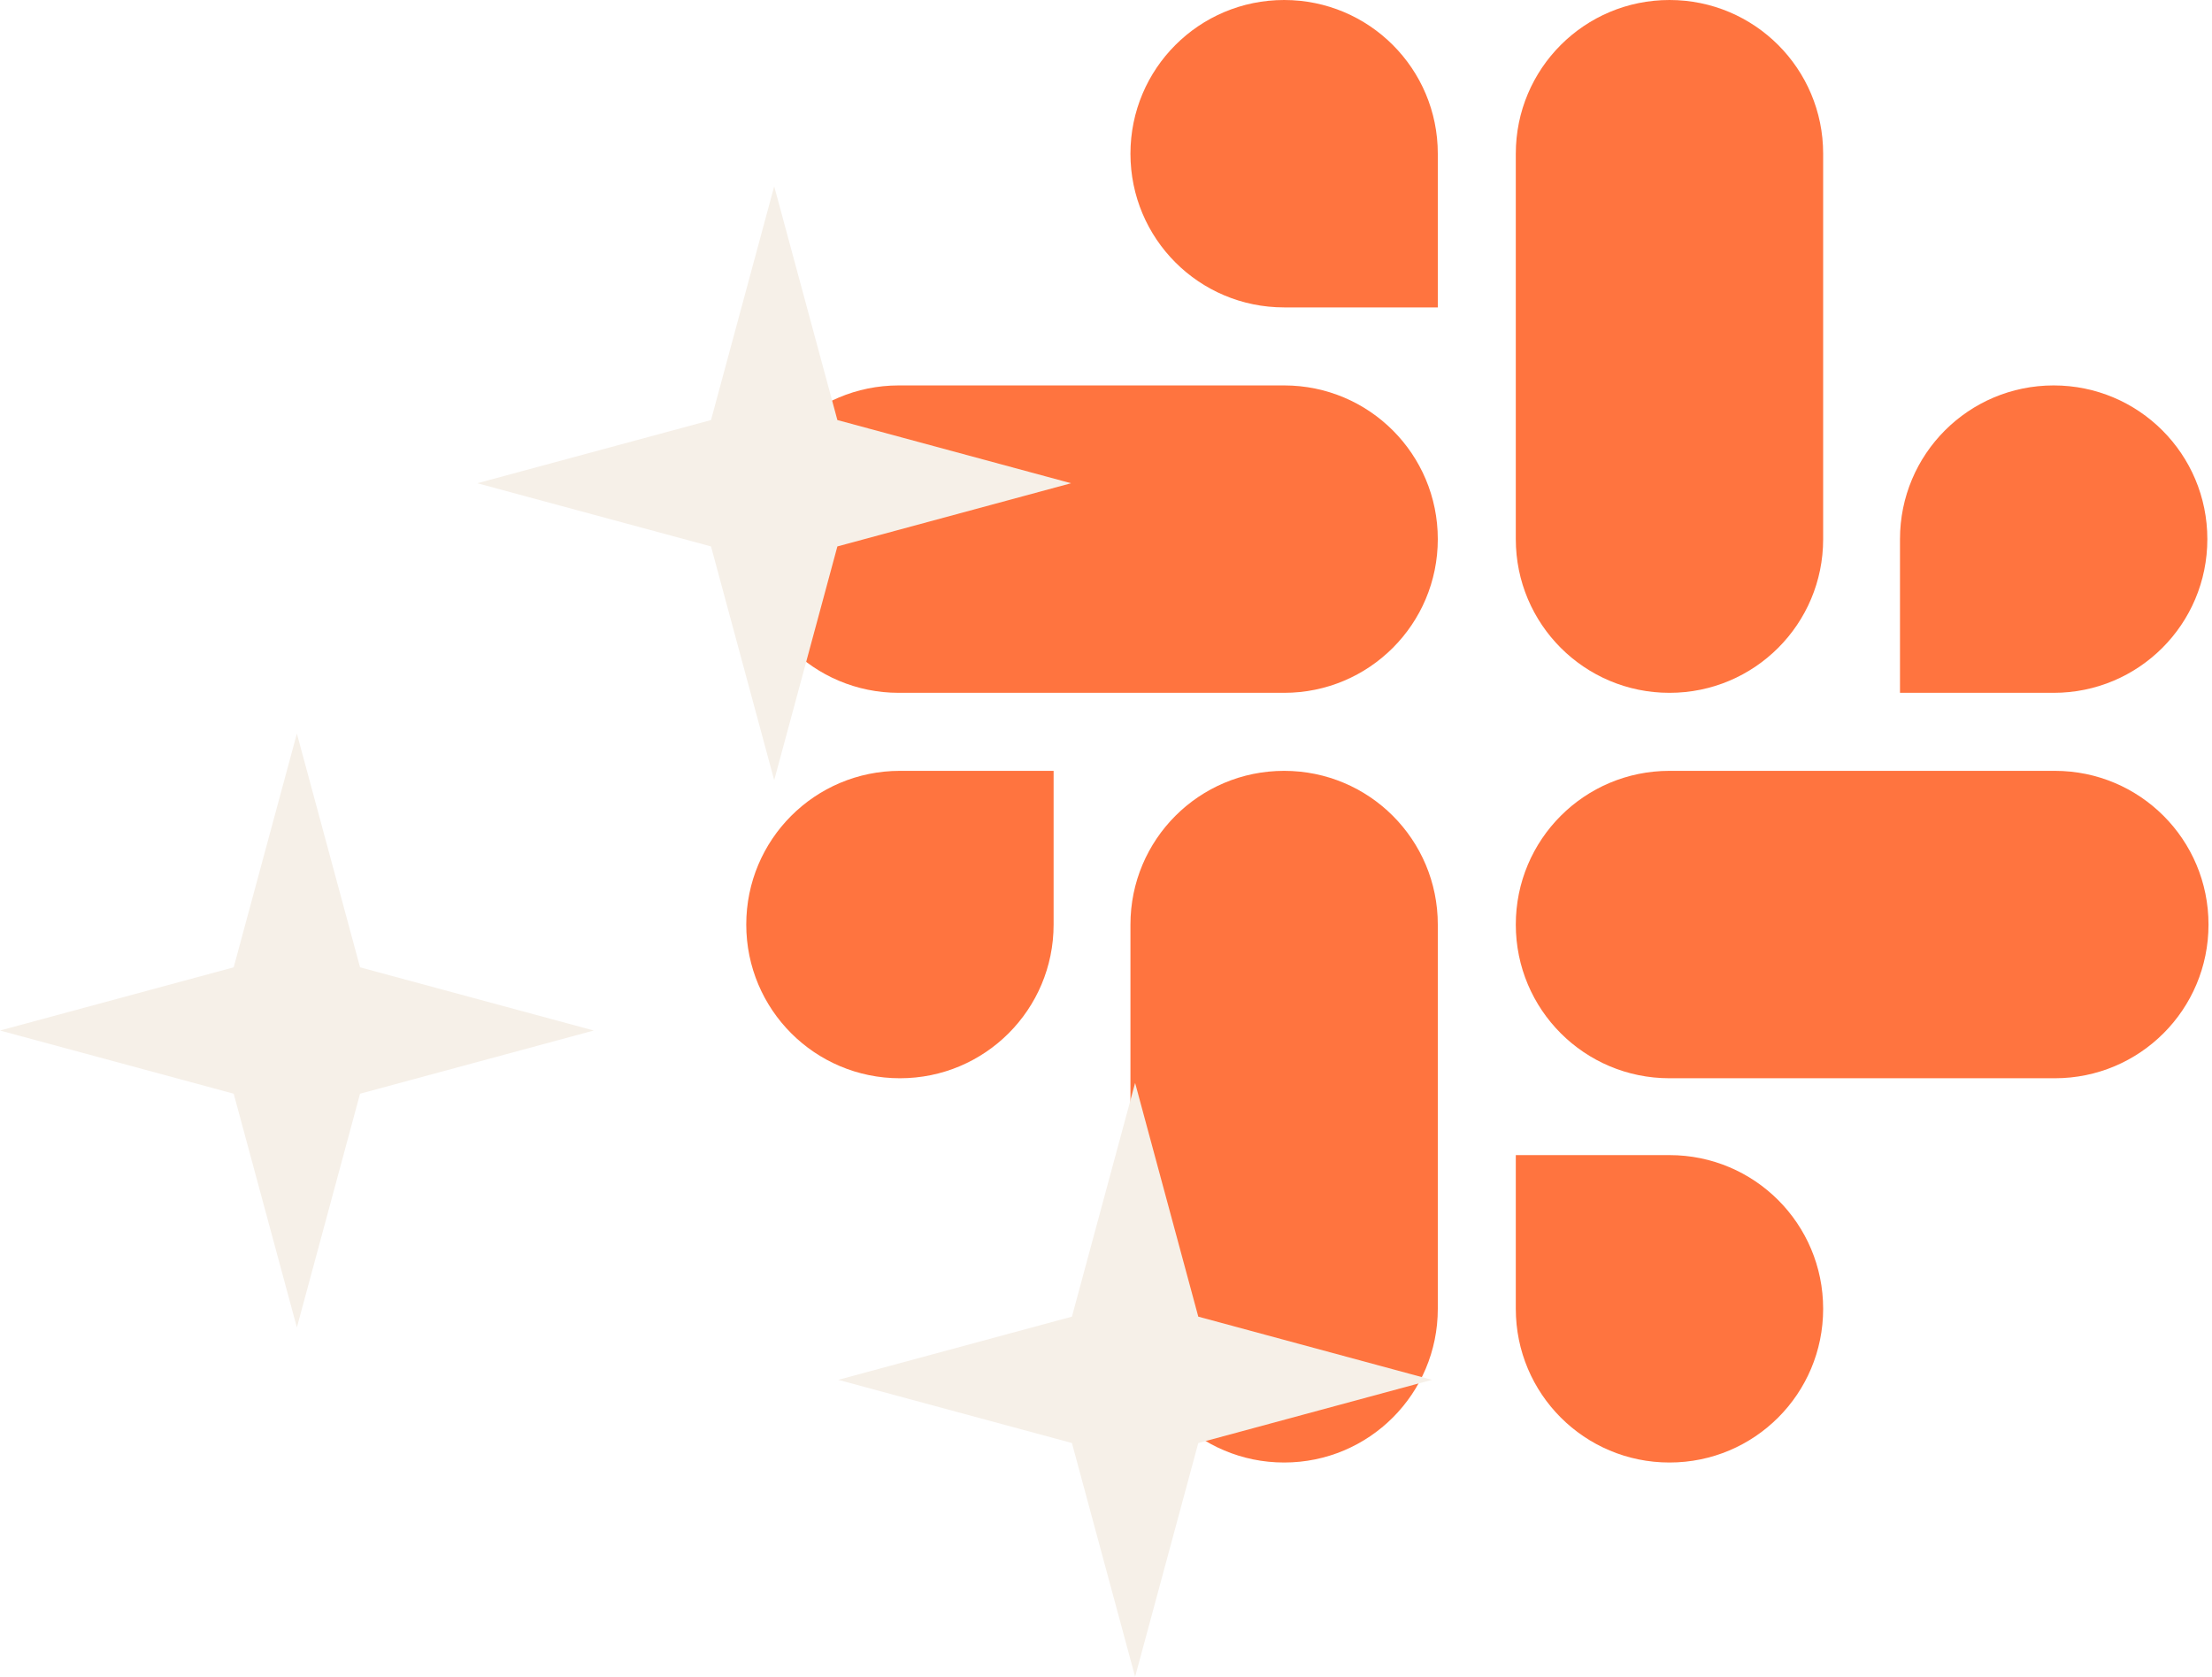
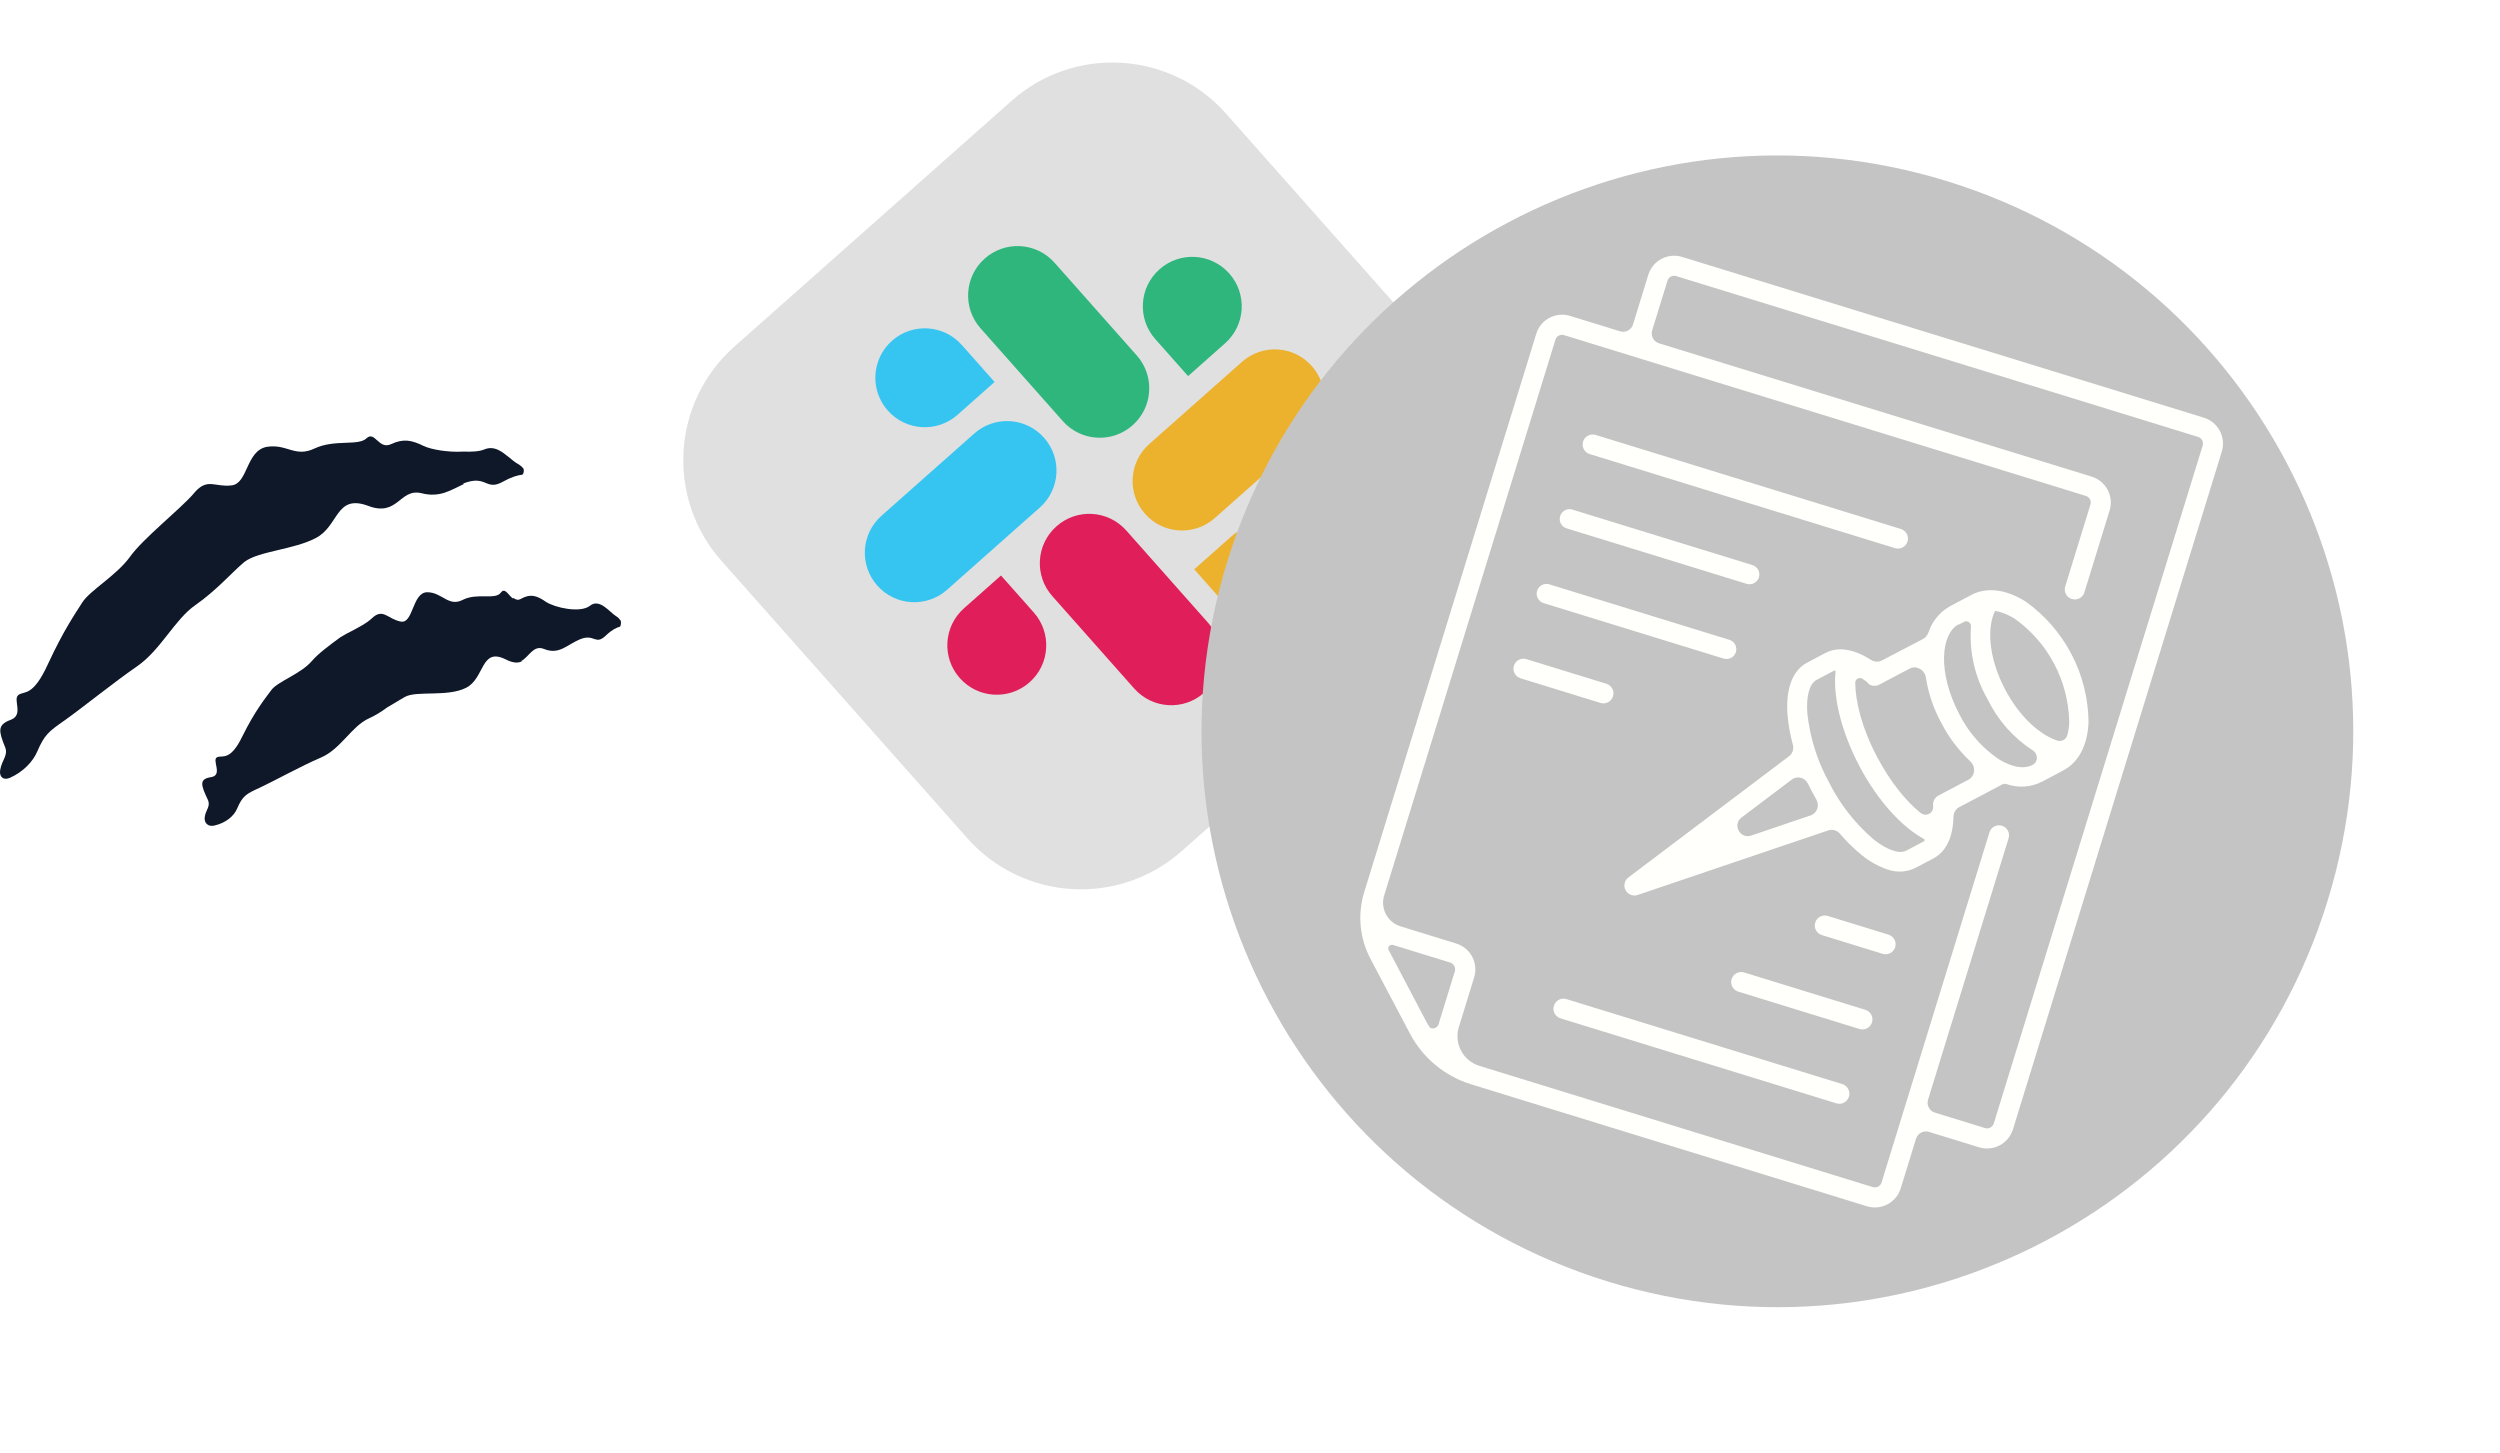
- <svg xmlns="http://www.w3.org/2000/svg" width="190" height="144" viewBox="0 0 190 144" fill="none">
-   <path d="M90.5 79.4C90.5 86.7 84.6 92.6 77.3 92.6C70 92.6 64.1 86.7 64.1 79.4C64.1 72.1 70 66.2 77.3 66.2H90.5V79.4ZM97.1 79.4C97.1 72.1 103 66.2 110.3 66.2C117.6 66.2 123.5 72.1 123.5 79.4V112.4C123.5 119.7 117.6 125.6 110.3 125.6C103 125.6 97.1 119.7 97.1 112.4V79.4Z" fill="#FF743F" />
-   <path d="M110.3 26.4C103 26.4 97.1 20.5 97.1 13.2C97.1 5.9 103 0 110.3 0C117.6 0 123.5 5.9 123.5 13.2V26.4H110.3ZM110.3 33.1C117.6 33.1 123.5 39 123.5 46.3C123.5 53.6 117.6 59.5 110.3 59.5H77.2C69.9 59.5 64 53.6 64 46.3C64 39 69.9 33.1 77.2 33.1H110.3Z" fill="#FF743F" />
-   <path d="M163.2 46.3C163.2 39 169.1 33.1 176.4 33.1C183.7 33.1 189.6 39 189.6 46.3C189.6 53.6 183.7 59.5 176.4 59.5H163.2V46.3ZM156.6 46.3C156.6 53.6 150.7 59.5 143.4 59.5C136.1 59.5 130.2 53.6 130.2 46.3V13.2C130.2 5.9 136.1 0 143.4 0C150.7 0 156.6 5.9 156.6 13.2V46.3Z" fill="#FF743F" />
-   <path d="M143.4 99.2C150.7 99.2 156.6 105.1 156.6 112.4C156.6 119.7 150.7 125.6 143.4 125.6C136.1 125.6 130.2 119.7 130.2 112.4V99.2H143.4ZM143.4 92.6C136.1 92.6 130.2 86.7 130.2 79.4C130.2 72.1 136.1 66.2 143.4 66.2H176.5C183.8 66.2 189.7 72.1 189.7 79.4C189.7 86.7 183.8 92.6 176.5 92.6H143.4Z" fill="#FF743F" />
-   <path d="M25.5 63L30.927 83.073L51 88.5L30.927 93.927L25.5 114L20.073 93.927L0 88.5L20.073 83.073L25.5 63Z" fill="#F6F0E8" />
-   <path d="M66.5 16L71.927 36.073L92 41.5L71.927 46.927L66.5 67L61.073 46.927L41 41.5L61.073 36.073L66.5 16Z" fill="#F6F0E8" />
-   <path d="M97.5 93L102.927 113.073L123 118.5L102.927 123.927L97.5 144L92.073 123.927L72 118.5L92.073 113.073L97.5 93Z" fill="#F6F0E8" />
+ <svg xmlns="http://www.w3.org/2000/svg" width="482" height="280" viewBox="0 0 482 280" fill="none">
+   <rect x="119.682" y="86.239" width="130" height="130" rx="29.279" transform="rotate(-41.5576 119.682 86.2385)" fill="#E0E0E0" />
+   <path d="M199.313 118.088C202.81 122.032 202.448 128.046 198.504 131.543C194.56 135.04 188.546 134.678 185.049 130.733C181.552 126.789 181.914 120.775 185.858 117.278L192.991 110.955L199.313 118.088ZM202.88 114.926C199.383 110.982 199.745 104.968 203.689 101.471C207.633 97.974 213.647 98.336 217.144 102.28L232.952 120.111C236.448 124.055 236.087 130.069 232.142 133.566C228.198 137.063 222.184 136.701 218.687 132.757L202.88 114.926Z" fill="#E01E5A" />
+   <path d="M184.624 79.966C180.68 83.463 174.666 83.101 171.169 79.156C167.672 75.212 168.034 69.198 171.979 65.701C175.923 62.205 181.937 62.566 185.434 66.511L191.757 73.643L184.624 79.966ZM187.834 83.586C191.778 80.089 197.792 80.451 201.289 84.395C204.786 88.34 204.424 94.354 200.48 97.851L182.595 113.706C178.65 117.203 172.636 116.841 169.14 112.897C165.643 108.952 166.005 102.938 169.949 99.441L187.834 83.586Z" fill="#36C5F0" />
+   <path d="M222.74 65.379C219.243 61.434 219.605 55.42 223.549 51.923C227.494 48.427 233.508 48.788 237.005 52.733C240.501 56.677 240.14 62.691 236.195 66.188L229.063 72.511L222.74 65.379ZM219.174 68.54C222.671 72.485 222.309 78.499 218.364 81.995C214.42 85.492 208.406 85.13 204.909 81.186L189.054 63.301C185.557 59.357 185.919 53.343 189.863 49.846C193.808 46.349 199.822 46.711 203.319 50.655L219.174 68.54Z" fill="#2EB67D" />
+   <path d="M237.381 103.446C241.326 99.95 247.34 100.311 250.836 104.256C254.333 108.2 253.971 114.214 250.027 117.711C246.083 121.208 240.069 120.846 236.572 116.902L230.249 109.769L237.381 103.446ZM234.22 99.88C230.275 103.377 224.261 103.015 220.764 99.071C217.268 95.126 217.629 89.112 221.574 85.616L239.459 69.76C243.403 66.264 249.417 66.625 252.914 70.57C256.411 74.514 256.049 80.528 252.104 84.025L234.22 99.88Z" fill="#ECB22E" />
+   <circle cx="342.682" cy="141" r="111" transform="rotate(17.1266 342.682 141)" fill="#C5C4C4" />
+   <path d="M351.9 125.912L348.4 127.763C345.588 129.25 344.258 132.833 344.63 137.847C344.803 139.783 345.15 141.699 345.665 143.571C345.891 144.393 345.617 145.279 344.937 145.792L313.95 169.174C313.586 169.453 313.331 169.851 313.232 170.299C313.132 170.747 313.193 171.215 313.405 171.622C313.647 172.073 314.056 172.411 314.544 172.566C314.932 172.689 315.35 172.683 315.734 172.549L352.502 160.098C353.309 159.824 354.197 160.097 354.748 160.746C355.997 162.217 357.377 163.573 358.87 164.797C360.375 166.052 362.098 167.02 363.953 167.653C364.817 167.956 365.733 168.084 366.647 168.03C367.562 167.977 368.456 167.743 369.279 167.342L372.779 165.491C375.213 164.204 376.54 161.403 376.628 157.474C376.645 156.703 377.049 155.982 377.732 155.622L386.052 151.233C386.288 151.108 386.564 151.083 386.819 151.161C387.931 151.554 389.11 151.717 390.287 151.643C391.464 151.568 392.613 151.256 393.666 150.726L397.832 148.522C400.795 146.942 402.516 143.619 402.672 139.151C402.613 134.605 401.483 130.137 399.374 126.109C397.264 122.082 394.235 118.608 390.532 115.97C386.746 113.6 383.036 113.137 380.057 114.712L375.891 116.916C374.807 117.541 373.865 118.384 373.122 119.392C372.563 120.15 372.127 120.99 371.827 121.879C371.64 122.435 371.277 122.926 370.757 123.198L362.828 127.337C362.154 127.689 361.344 127.62 360.703 127.211C357.404 125.103 354.341 124.609 351.9 125.912ZM337.623 161.097C335.472 161.826 333.964 158.975 335.776 157.607L345.455 150.299C346.498 149.511 348.006 149.92 348.578 151.096C348.829 151.613 349.092 152.13 349.364 152.644C349.63 153.156 349.906 153.661 350.194 154.161C350.848 155.3 350.343 156.786 349.099 157.208L337.623 161.097ZM371.046 162.085C371.025 162.131 370.991 162.171 370.947 162.195L367.517 164.009C366.189 164.698 363.852 163.908 361.216 161.823C357.66 158.777 354.747 155.052 352.649 150.866C350.38 146.748 348.955 142.219 348.455 137.544C348.212 134.26 348.842 131.874 350.195 131.106L353.671 129.267C353.685 129.26 353.683 129.252 353.699 129.256C353.762 129.272 353.902 129.353 353.895 129.417C353.359 134.322 355.021 141.112 358.49 147.697C361.953 154.27 366.612 159.422 370.957 161.761C371.069 161.821 371.098 161.968 371.046 162.085ZM384.684 117.781C384.686 117.789 384.692 117.796 384.701 117.797C385.065 117.856 385.425 117.938 385.778 118.044C386.726 118.352 387.632 118.778 388.474 119.311C391.638 121.576 394.231 124.547 396.049 127.988C397.866 131.429 398.858 135.246 398.946 139.136C398.937 140.013 398.815 140.882 398.583 141.723C398.348 142.575 397.475 143.066 396.636 142.785C393.452 141.721 389.506 138.45 386.615 132.983C383.285 126.687 383.112 120.83 384.647 117.775C384.656 117.757 384.681 117.762 384.684 117.781ZM377.626 120.397C377.629 120.415 377.648 120.425 377.665 120.416L378.69 119.879C379.315 119.552 380.057 120.072 380.005 120.776C379.642 125.649 380.747 130.533 383.198 134.789C385.165 138.854 388.206 142.28 391.967 144.711C392.966 145.357 392.974 146.898 391.92 147.45C389.629 148.662 386.751 147.252 385.291 146.331C382.075 144.128 379.473 141.142 377.73 137.655C373.489 129.536 374.235 122.208 377.587 120.378C377.603 120.369 377.623 120.379 377.626 120.397ZM360.216 131.77C360.199 131.782 360.198 131.808 360.215 131.821C360.513 132.056 360.874 132.198 361.254 132.227C361.647 132.258 362.04 132.167 362.379 131.966L368.181 128.906C369.485 128.218 371.074 129.132 371.3 130.589C371.778 133.663 372.785 136.64 374.286 139.383C375.722 142.165 377.621 144.672 379.895 146.802C380.97 147.81 380.827 149.636 379.523 150.324L373.72 153.384C373.383 153.567 373.107 153.844 372.926 154.181C372.744 154.519 372.665 154.902 372.699 155.284C372.702 155.317 372.705 155.351 372.708 155.384C372.84 156.798 371.339 157.586 370.237 156.692C367.541 154.506 364.538 150.916 361.896 145.922C358.913 140.282 357.747 135.227 357.686 131.679C357.672 130.896 358.506 130.45 359.148 130.897C359.517 131.154 359.874 131.428 360.218 131.719C360.234 131.732 360.233 131.757 360.216 131.77ZM271.874 199.344C274.349 203.992 278.557 207.475 283.585 209.038L359.938 232.566C361.26 232.974 362.69 232.839 363.912 232.192C365.135 231.546 366.051 230.44 366.458 229.118L369.407 219.549C369.732 218.493 370.852 217.901 371.907 218.226L381.572 221.204C382.894 221.607 384.322 221.471 385.543 220.825C386.765 220.179 387.681 219.075 388.092 217.756L428.372 87.04C428.772 85.714 428.629 84.284 427.976 83.063C427.322 81.842 426.212 80.93 424.887 80.526L324.314 49.535C322.995 49.129 321.569 49.262 320.348 49.905C319.126 50.548 318.21 51.65 317.799 52.968L314.846 62.553C314.52 63.608 313.401 64.201 312.345 63.875L302.68 60.897C301.364 60.496 299.943 60.633 298.728 61.278C297.512 61.924 296.602 63.024 296.197 64.339L263.076 171.823C262.386 173.977 262.136 176.247 262.34 178.5C262.545 180.752 263.2 182.94 264.267 184.935L271.874 199.344ZM275.307 197.543C275.296 197.539 275.287 197.532 275.282 197.523L267.704 183.117C267.43 182.566 268.058 182.004 268.641 182.2C268.707 182.222 268.772 182.243 268.838 182.264L279.603 185.581C279.945 185.691 280.23 185.931 280.396 186.25C280.562 186.569 280.596 186.94 280.49 187.284L277.546 196.838C277.498 197.006 277.454 197.174 277.415 197.344C277.21 198.237 275.981 198.661 275.512 197.874C275.45 197.77 275.39 197.666 275.33 197.562C275.325 197.553 275.317 197.546 275.307 197.543ZM299.887 65.493C299.936 65.326 300.018 65.171 300.128 65.035C300.237 64.9 300.373 64.788 300.527 64.705C300.68 64.623 300.849 64.572 301.022 64.555C301.195 64.538 301.371 64.556 301.537 64.607L402.142 95.608C402.312 95.656 402.471 95.738 402.61 95.849C402.748 95.96 402.862 96.097 402.946 96.253C403.03 96.409 403.081 96.581 403.097 96.757C403.113 96.933 403.093 97.111 403.039 97.28L398.171 113.076C398.02 113.566 398.07 114.095 398.31 114.549C398.55 115.002 398.959 115.341 399.449 115.492C399.939 115.643 400.469 115.593 400.922 115.354C401.375 115.114 401.715 114.704 401.866 114.214L406.733 98.418C407.141 97.096 407.006 95.667 406.359 94.444C405.713 93.221 404.607 92.305 403.285 91.898L319.862 66.192C318.807 65.866 318.215 64.747 318.54 63.691L321.494 54.106C321.546 53.937 321.631 53.781 321.744 53.645C321.856 53.509 321.995 53.398 322.152 53.316C322.308 53.235 322.479 53.185 322.655 53.17C322.831 53.155 323.008 53.175 323.176 53.229L423.749 84.221C423.922 84.267 424.084 84.348 424.225 84.458C424.367 84.569 424.484 84.707 424.571 84.864C424.658 85.021 424.712 85.194 424.73 85.372C424.749 85.55 424.731 85.731 424.678 85.902L384.403 216.602C384.297 216.944 384.061 217.23 383.744 217.398C383.428 217.565 383.058 217.6 382.716 217.494L373.051 214.516C371.995 214.191 371.403 213.071 371.728 212.016L387.258 161.618C387.409 161.128 387.359 160.599 387.12 160.146C386.88 159.692 386.47 159.353 385.98 159.202C385.49 159.051 384.96 159.101 384.507 159.341C384.054 159.58 383.715 159.99 383.564 160.48L362.764 227.98C362.714 228.15 362.63 228.309 362.517 228.447C362.405 228.585 362.266 228.698 362.108 228.781C361.951 228.865 361.779 228.915 361.602 228.931C361.425 228.947 361.246 228.927 361.077 228.872L285.153 205.476C283.656 204.997 282.408 203.947 281.679 202.554C280.95 201.161 280.798 199.538 281.257 198.034L284.201 188.48C284.411 187.821 284.488 187.126 284.427 186.437C284.366 185.748 284.169 185.077 283.846 184.465C283.524 183.853 283.083 183.311 282.549 182.871C282.015 182.431 281.399 182.102 280.736 181.902L270.004 178.595C268.819 178.226 267.825 177.409 267.233 176.318C266.641 175.227 266.498 173.949 266.834 172.754L299.887 65.493ZM367.768 104.404C367.454 105.425 366.372 105.997 365.352 105.682L306.499 87.547C305.479 87.233 304.906 86.151 305.221 85.131C305.535 84.111 306.617 83.538 307.637 83.853L366.49 101.988C367.51 102.303 368.083 103.384 367.768 104.404ZM339.125 111.296C338.824 112.303 337.76 112.872 336.756 112.563L302.043 101.866C301.045 101.558 300.485 100.5 300.792 99.501C301.1 98.503 302.158 97.944 303.157 98.251L337.87 108.948C338.862 109.254 339.422 110.302 339.125 111.296ZM334.684 125.707C334.384 126.714 333.32 127.283 332.315 126.973L297.602 116.277C296.604 115.969 296.044 114.91 296.352 113.912C296.659 112.914 297.718 112.354 298.716 112.662L333.429 123.359C334.421 123.664 334.981 124.712 334.684 125.707ZM310.991 134.246C310.677 135.266 309.595 135.838 308.575 135.524L293.161 130.774C292.141 130.46 291.569 129.378 291.883 128.358C292.197 127.338 293.279 126.766 294.299 127.08L309.713 131.83C310.733 132.144 311.305 133.226 310.991 134.246ZM299.586 193.918C299.899 192.889 300.988 192.31 302.015 192.627L355.192 209.013C356.216 209.329 356.791 210.415 356.475 211.44C356.16 212.464 355.073 213.039 354.049 212.723L300.872 196.337C299.851 196.022 299.276 194.941 299.586 193.918ZM333.856 188.769C334.17 187.749 335.252 187.176 336.272 187.491L359.648 194.694C360.668 195.008 361.24 196.09 360.926 197.11C360.611 198.13 359.53 198.703 358.509 198.388L335.134 191.185C334.114 190.871 333.541 189.789 333.856 188.769ZM349.977 177.87C350.291 176.85 351.373 176.278 352.393 176.592L364.113 180.204C365.133 180.518 365.705 181.6 365.391 182.62C365.077 183.64 363.995 184.212 362.975 183.898L351.255 180.286C350.235 179.972 349.663 178.89 349.977 177.87Z" fill="#FFFFFC" />
+   <path d="M44.611 93.586C47.822 93.295 47.397 86.914 51.416 86.158C55.368 85.511 56.846 88.288 60.671 86.456C64.6 84.638 69.075 86.04 70.657 84.508C72.288 82.972 73.005 86.774 75.4 85.63C77.822 84.499 79.413 84.877 81.663 85.974C83.135 86.686 86.463 87.234 89.207 87.07L89.435 87.068C90.986 87.121 92.42 87.058 93.377 86.65C94.39 86.217 95.35 86.39 96.14 86.782C97.51 87.461 98.789 88.858 99.76 89.386C100.237 89.646 100.6 89.963 100.869 90.281C100.983 90.416 101.013 90.672 100.982 90.917C100.982 90.917 100.982 90.917 100.982 90.918C100.945 91.223 100.816 91.512 100.645 91.53C99.816 91.618 98.563 91.969 96.962 92.872C96.164 93.32 95.567 93.475 95.058 93.472C93.67 93.479 93.031 92.254 90.556 92.824C90.074 92.942 89.619 93.093 89.183 93.261L89.56 93.258C86.832 94.515 84.837 96.003 81.244 95.089C76.983 94.074 76.751 99.829 70.825 97.47C64.701 95.307 65.353 101.378 60.922 103.714C56.663 105.975 49.868 106.253 47.17 108.31C47.093 108.367 47.019 108.426 46.949 108.486C44.559 110.523 41.669 113.877 37.694 116.642C33.667 119.432 31.062 125.232 26.474 128.431C21.847 131.622 15.605 136.679 12.48 138.873C9.34 141.071 8.592 141.637 7.166 144.926C6.348 146.824 4.488 148.826 1.897 149.97C0.612 150.522 -0.191 149.747 0.039 148.428C0.366 146.522 1.603 145.614 0.996 144.085C-0.223 141.046 -0.599 139.754 2.034 138.795C4.669 137.843 2.403 134.842 3.553 133.986C4.706 133.152 6.335 134.422 9.264 127.992C12.241 121.566 14.447 118.387 15.88 116.13C17.326 113.856 22.391 110.987 24.994 107.439C27.55 103.808 34.708 98.229 37.369 95.126C37.458 95.016 37.546 94.911 37.632 94.814C40.061 92.14 41.454 93.957 44.611 93.586Z" fill="#0E1829" />
+   <path d="M77.249 119.834C79.713 120.344 79.452 114.212 82.367 114.182C85.249 114.186 86.444 117.081 89.223 115.652C92.052 114.223 95.473 115.739 96.572 114.249C97.349 113.214 97.973 114.706 98.84 115.354L99.065 115.324C99.444 115.631 99.882 115.772 100.447 115.45C102.283 114.413 103.531 114.84 105.242 116.024C106.98 117.179 111.9 118.254 113.749 116.786C115.621 115.292 117.567 118.073 118.747 118.776C119.121 118.995 119.398 119.282 119.615 119.578C119.706 119.703 119.736 119.956 119.722 120.202C119.722 120.203 119.722 120.203 119.722 120.203C119.704 120.51 119.616 120.808 119.488 120.84C118.877 120.993 117.943 121.44 116.835 122.505C114.788 124.498 114.655 122.182 111.994 123.191C109.331 124.221 107.868 126.353 104.853 125.111C102.783 124.292 101.996 126.705 100.421 127.486L100.74 127.443C99.98 127.859 99.01 127.91 97.472 127.117C92.659 124.743 93.489 130.77 89.871 132.602C86.266 134.438 80.311 133.101 78.069 134.364C76.811 135.063 75.373 136.023 73.732 136.892L74.833 136.256C73.732 137.082 72.512 137.878 71.1 138.519C67.768 140.031 65.731 144.393 61.901 146.048C58.029 147.693 52.774 150.625 50.103 151.859C47.426 153.082 46.779 153.426 45.712 155.907C45.106 157.334 43.57 158.659 41.303 159.174C40.159 159.447 39.351 158.69 39.461 157.626C39.625 156.078 40.7 155.516 40.044 154.134C38.741 151.368 38.336 150.195 40.687 149.833C43.031 149.49 40.818 146.54 41.828 146.009C42.839 145.508 44.348 146.901 46.728 141.964C49.176 137.023 51.087 134.712 52.309 133.049C53.553 131.364 57.945 129.981 60.142 127.427C61.312 126.054 63.516 124.401 65.636 122.855L66.73 122.223C68.767 121.171 70.705 120.179 71.7 119.209C73.836 117.147 74.751 119.355 77.249 119.834Z" fill="#0E1829" />
</svg>
